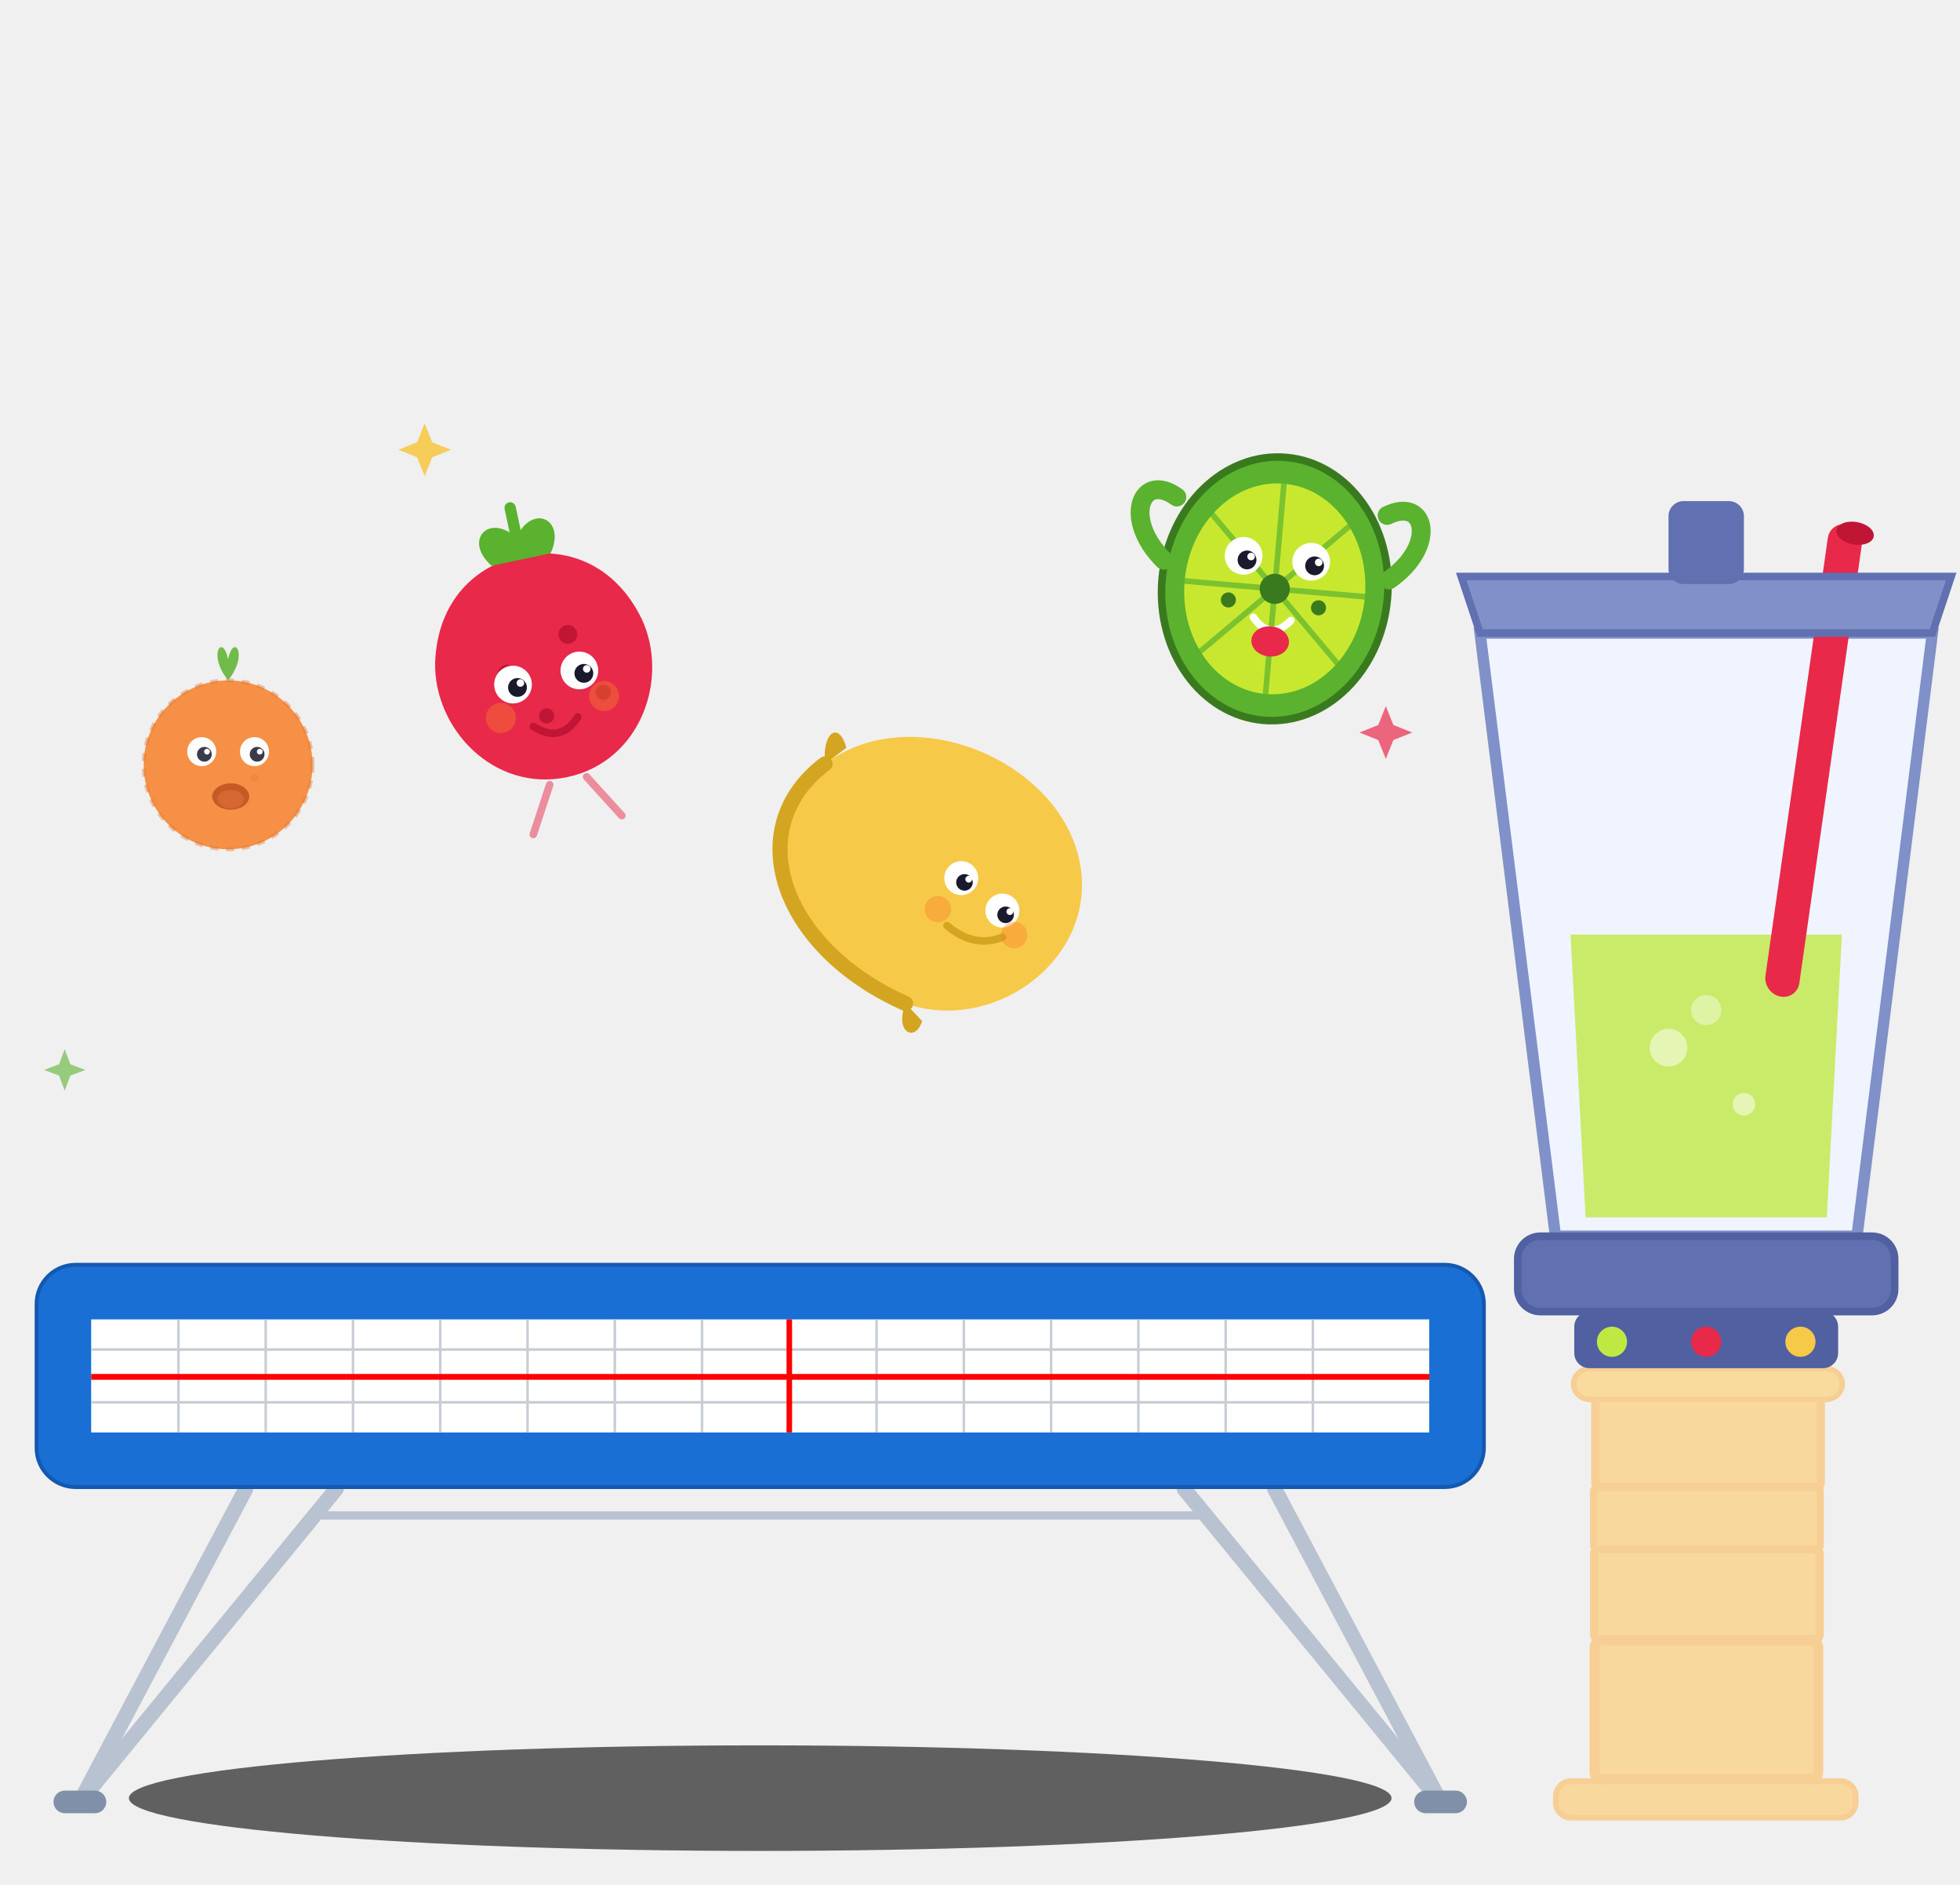
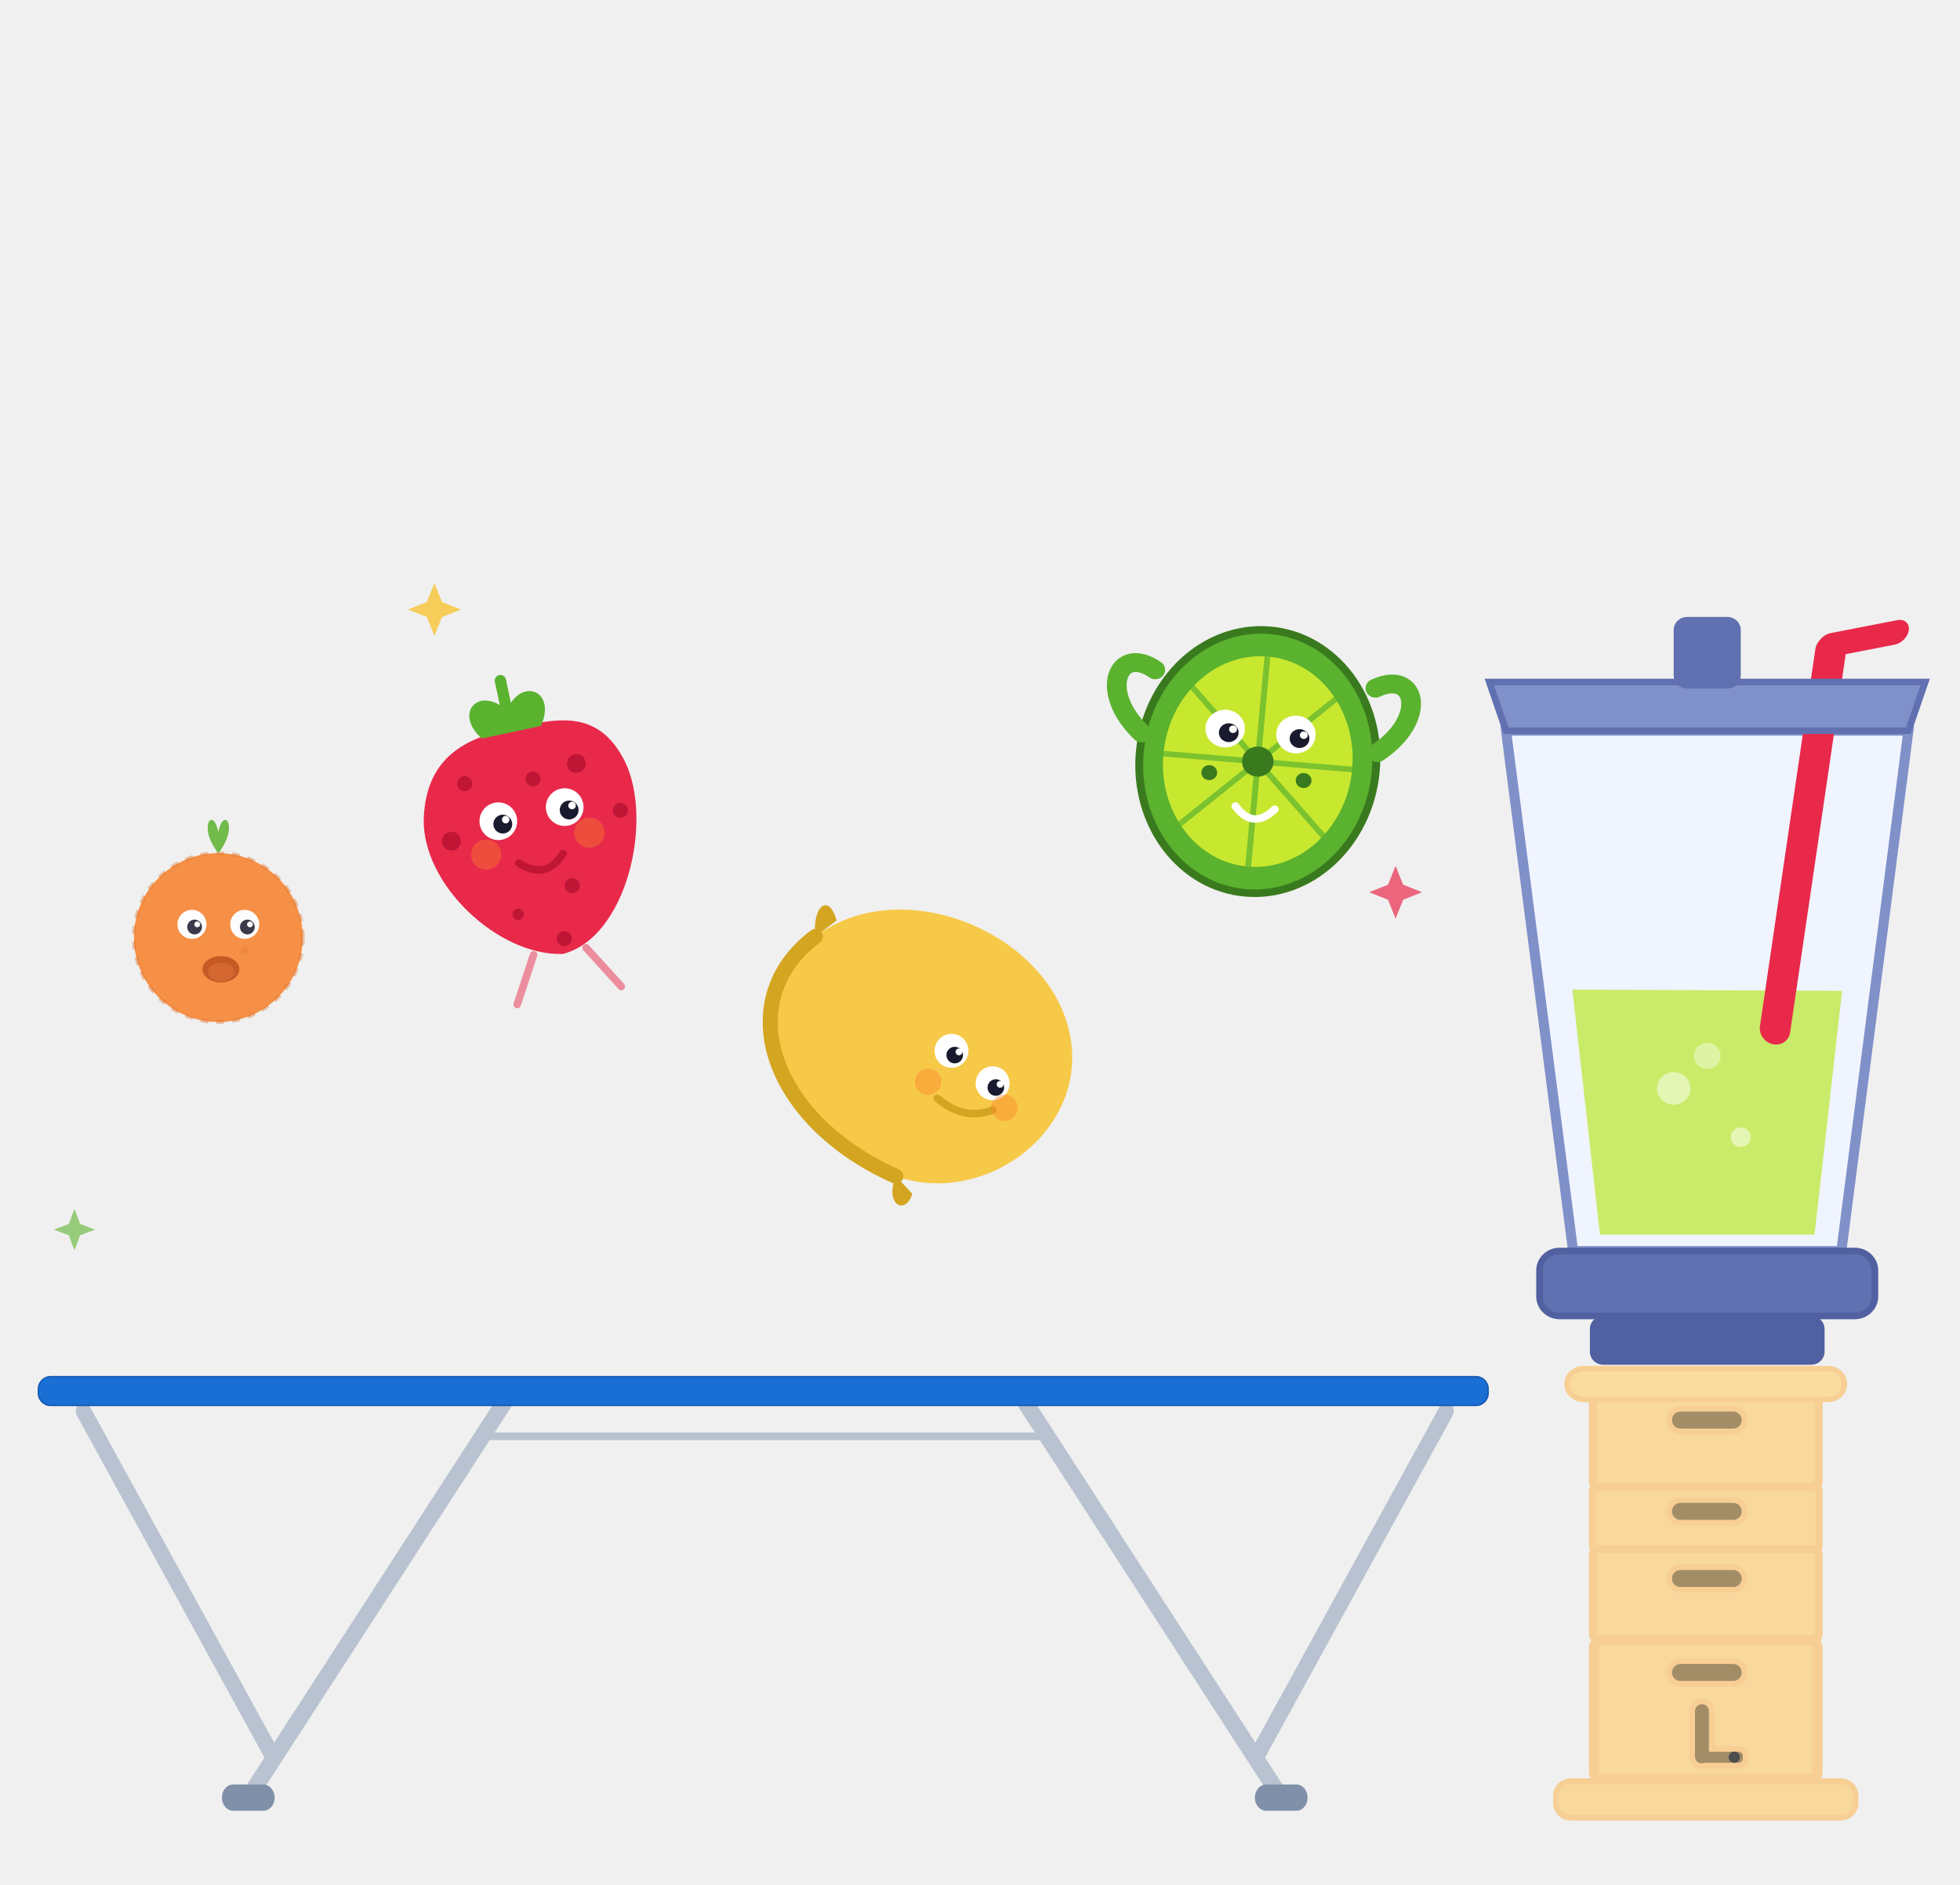
<svg xmlns="http://www.w3.org/2000/svg" viewBox="0 0 520 500" width="520" height="500" role="img" aria-label="Freche Früchte springen auf einem Wettkampftrampolin in einen Mixer" version="1.1" id="svg110">
  <defs id="defs14">
    <clipPath id="tuch-clip">
      <rect x="76" y="298" width="368" height="30" id="rect14" />
    </clipPath>
    <clipPath id="tuch-clip-4">
      <rect x="76" y="298" width="368" height="30" id="rect14-7" />
    </clipPath>
  </defs>
  <g id="g5" style="fill:#f9d89e;fill-opacity:1;stroke:#f7ce94;stroke-opacity:1">
    <rect style="fill:#f9d89e;fill-opacity:1;stroke:#f7ce94;stroke-width:1.5;stroke-dasharray:none;stroke-opacity:1" id="rect4" width="79.535" height="9.702" x="412.788" y="472.485" ry="4" />
-     <rect style="fill:#f9d89e;fill-opacity:1;stroke:#f7ce94;stroke-width:2.7;stroke-dasharray:none;stroke-opacity:1" id="rect4-8" width="59.304" height="36.722" x="423.064" y="435.188" ry="1.836" />
-     <rect style="fill:#f9d89e;fill-opacity:1;stroke:#f7ce94;stroke-width:2.186;stroke-dasharray:none;stroke-opacity:1" id="rect4-8-0" width="59.819" height="23.857" x="422.942" y="410.949" ry="1.193" />
-     <rect style="fill:#f9d89e;fill-opacity:1;stroke:#f7ce94;stroke-width:1.807;stroke-dasharray:none;stroke-opacity:1" id="rect4-8-5" width="60.198" height="16.195" x="422.752" y="394.654" ry="0.81" />
-     <rect style="fill:#f9d89e;fill-opacity:1;stroke:#f7ce94;stroke-width:2.186;stroke-dasharray:none;stroke-opacity:1" id="rect4-8-8" width="59.819" height="23.857" x="423.251" y="370.608" ry="1.193" />
-     <rect style="fill:#f9db9e;fill-opacity:1;stroke:#f7ce94;stroke-width:1.402;stroke-dasharray:none;stroke-opacity:1" id="rect4-8-1" width="71.3" height="8.232" x="417.479" y="363.018" ry="4.376" />
+     <rect style="fill:#f9d89e;fill-opacity:1;stroke:#f7ce94;stroke-width:2.7;stroke-dasharray:none;stroke-opacity:1" id="rect4-8" width="59.304" height="36.722" x="422.903" y="435.188" ry="1.836" />
+     <rect style="fill:#f9d89e;fill-opacity:1;stroke:#f7ce94;stroke-width:2.186;stroke-dasharray:none;stroke-opacity:1" id="rect4-8-0" width="59.819" height="23.857" x="422.646" y="410.949" ry="1.193" />
+     <rect style="fill:#f9d89e;fill-opacity:1;stroke:#f7ce94;stroke-width:1.807;stroke-dasharray:none;stroke-opacity:1" id="rect4-8-5" width="60.198" height="16.195" x="422.456" y="394.654" ry="0.81" />
+     <rect style="fill:#f9d89e;fill-opacity:1;stroke:#f7ce94;stroke-width:2.186;stroke-dasharray:none;stroke-opacity:1" id="rect4-8-8" width="59.819" height="23.857" x="422.646" y="370.608" ry="1.193" />
+     <rect style="fill:#f9db9e;fill-opacity:1;stroke:#f7ce94;stroke-width:1.422;stroke-dasharray:none;stroke-opacity:1" id="rect4-8-1" width="73.578" height="8.212" x="415.766" y="363.028" ry="4.365" />
+     <rect style="fill:#000000;fill-opacity:0.348;stroke:#f7ce94;stroke-width:1.5;stroke-dasharray:none;stroke-opacity:1" id="rect5" width="20" height="6" x="442.834" y="373.707" ry="3" />
+     <rect style="fill:#000000;fill-opacity:0.348;stroke:#f7ce94;stroke-width:1.5;stroke-dasharray:none;stroke-opacity:1" id="rect5-1" width="20" height="6" x="442.834" y="397.92" ry="3" />
+     <rect style="fill:#000000;fill-opacity:0.348;stroke:#f7ce94;stroke-width:1.5;stroke-dasharray:none;stroke-opacity:1" id="rect5-8" width="20" height="6" x="442.834" y="415.732" ry="3" />
+     <rect style="fill:#000000;fill-opacity:0.348;stroke:#f7ce94;stroke-width:1.5;stroke-dasharray:none;stroke-opacity:1" id="rect5-0" width="20" height="6" x="442.834" y="440.652" ry="3" />
+     <path id="rect6" style="fill:#000000;fill-opacity:0.348;stroke:#f7ce94;stroke-width:1.5;stroke-dasharray:none;stroke-opacity:1" d="m 451.537,451.316 c -1.44,0 -2.6,1.16 -2.6,2.6 v 11.992 c 0,0.454 0.115,0.879 0.318,1.25 0.203,0.547 0.658,0.97 1.227,1.127 0.322,0.142 0.679,0.221 1.055,0.221 0.312,0 0.608,-0.055 0.885,-0.154 h 8.875 c 1.017,0 1.836,-0.819 1.836,-1.836 v -0.725 c 0,-1.017 -0.819,-1.836 -1.836,-1.836 h -7.162 v -10.039 c 0,-1.44 -1.158,-2.6 -2.598,-2.6 z" />
+     <circle style="fill:#4f4e4e;fill-opacity:0.998;stroke:none;stroke-width:1.5;stroke-dasharray:none;stroke-opacity:1" id="path7" cy="466.129" cx="460.117" r="1.5" />
  </g>
-   <g transform="translate(372.6684,167.9255)" id="g53">
+   <g transform="matrix(0.8895817,0,0,0.8624504,381.7715,193.8472)" id="g53">
    <path d="M 20,0 H 140 L 120,160 H 40 Z" fill="#f0f4ff" stroke="#8090c8" stroke-width="3" id="path44" />
-     <path d="m 44,80 h 72 l -4,75 H 48 Z" fill="#c0e843" opacity="0.8" id="path46" />
+     <path d="M 39.778,79.616 120.222,80 112,155 H 48 Z" fill="#c0e843" opacity="0.8" id="path46" />
    <circle cx="70" cy="110" r="5" fill="#ffffff" opacity="0.5" id="circle46" />
    <circle cx="90" cy="125" r="3" fill="#ffffff" opacity="0.5" id="circle47" />
    <circle cx="80" cy="100" r="4" fill="#ffffff" opacity="0.4" id="circle48" />
    <rect x="107.875" y="-53.274" width="9.201" height="126.432" rx="4.6" fill="#e8294a" transform="matrix(0.9770034,0.2132236,-0.1410378,0.9900042,0,0)" id="rect48" style="stroke-width:1.271" />
-     <ellipse cx="106" cy="-28" rx="5" ry="3" fill="#c01535" transform="rotate(10,104,50)" id="ellipse48" />
+     <rect x="-0.756" y="-142.59" width="7.579" height="28.087" rx="3.963" fill="#e8294a" transform="matrix(0.1030808,-0.994673,-0.9805269,0.196385,0,0)" id="rect48-8" style="stroke-width:0.544" ry="3.917" />
    <path d="M 15,-15 H 145 L 140,0 H 20 Z" fill="#8090c8" stroke="#6070b0" stroke-width="2" id="path48" />
    <rect x="70" y="-35" width="20" height="22" rx="4" fill="#6070b0" id="rect49" />
    <rect x="30" y="160" width="100" height="20" rx="6" fill="#6070b0" stroke="#5060a0" stroke-width="2" id="rect50" />
    <rect x="45" y="180" width="70" height="15" rx="4" fill="#5060a0" id="rect51" />
-     <circle cx="55" cy="188" r="4" fill="#c0e843" id="circle51" />
-     <circle cx="80" cy="188" r="4" fill="#e8294a" id="circle52" />
-     <circle cx="105" cy="188" r="4" fill="#f7c948" id="circle53" />
  </g>
-   <g transform="rotate(-12,841.8054,-590.5093)" id="g68">
-     <path d="M 0,45 C -20,45 -32,25 -28,8 -24,-8 -12,-15 0,-15 12,-15 24,-8 28,8 32,25 20,45 0,45 Z" fill="#e8294a" id="path55" />
-     <circle cx="-10" cy="15" r="2.5" fill="#c01535" id="circle56" />
+   <g transform="rotate(-12,1058.467,-555.2637)" id="g68">
+     <path d="M 1.086,46.365 C -15.764,43.305 -31.521,20.654 -27.521,3.654 -23.521,-12.346 -12,-15 0,-15 c 12,0 23.931,-0.833 27.931,15.167 4,17 -9.497,45.573 -26.845,46.198 z" fill="#e8294a" id="path55" />
+     <circle cx="15.142" cy="-2.305" r="2.5" fill="#c01535" id="circle56" />
    <circle cx="8" cy="8" r="2.5" fill="#c01535" id="circle57" />
-     <circle cx="-2" cy="28" r="2" fill="#c01535" id="circle58" />
-     <circle cx="14" cy="25" r="2" fill="#c01535" id="circle59" />
+     <circle cx="-14.947" cy="-3.24" r="2" fill="#c01535" id="circle58" />
+     <circle cx="-8.276" cy="33.617" fill="#c01535" id="circle59" style="stroke-width:0.75" r="1.5" />
+     <circle cx="7.354" cy="29.162" r="2" fill="#c01535" id="circle59-3" />
+     <circle cx="2.348" cy="42.467" r="2" fill="#c01535" id="circle59-6" />
+     <circle cx="-21.56" cy="10.962" fill="#c01535" id="circle59-8" style="stroke-width:1.25" r="2.5" />
+     <circle cx="3.041" cy="-0.692" r="2" fill="#c01535" id="circle59-9" />
+     <circle cx="23.986" cy="12.283" r="2" fill="#c01535" id="circle59-7" />
    <path d="m -8,-14 c -6,-8 2,-14 8,-6 6,-8 14,-2 8,6" fill="#5ab22e" id="path59" />
    <line x1="0" y1="-20" x2="0" y2="-28" stroke="#5ab22e" stroke-width="3" stroke-linecap="round" id="line59" />
-     <circle cx="-9" cy="18" r="5" fill="#ffffff" id="circle60" />
-     <circle cx="9" cy="18" r="5" fill="#ffffff" id="circle61" />
-     <circle cx="-8" cy="19" r="2.5" fill="#1a1a2e" id="circle62" />
-     <circle cx="10" cy="19" r="2.5" fill="#1a1a2e" id="circle63" />
-     <circle cx="-7" cy="18" r="1" fill="#ffffff" id="circle64" />
-     <circle cx="11" cy="18" r="1" fill="#ffffff" id="circle65" />
-     <path d="m -6,30 q 6,6 12,0" stroke="#c01535" stroke-width="2" fill="none" stroke-linecap="round" id="path65" />
-     <circle cx="-14" cy="26" r="4" fill="#f77f28" opacity="0.4" id="circle66" />
-     <circle cx="14" cy="26" r="4" fill="#f77f28" opacity="0.4" id="circle67" />
-     <line x1="-5" y1="46" x2="-12" y2="58" stroke="#e8294a" stroke-width="2" stroke-linecap="round" opacity="0.5" id="line67" />
-     <line x1="5" y1="46" x2="12" y2="58" stroke="#e8294a" stroke-width="2" stroke-linecap="round" opacity="0.5" id="line68" />
+     <circle cx="-8.287" cy="8.367" r="5" fill="#ffffff" id="circle60" />
+     <circle cx="9.713" cy="8.367" r="5" fill="#ffffff" id="circle61" />
+     <circle cx="-7.287" cy="9.367" r="2.5" fill="#1a1a2e" id="circle62" />
+     <circle cx="10.713" cy="9.367" r="2.5" fill="#1a1a2e" id="circle63" />
+     <circle cx="-6.287" cy="8.367" r="1" fill="#ffffff" id="circle64" />
+     <circle cx="11.713" cy="8.367" r="1" fill="#ffffff" id="circle65" />
+     <path d="m -5.287,20.367 q 6,6 12,0" stroke="#c01535" stroke-width="2" fill="none" stroke-linecap="round" id="path65" />
+     <circle cx="-13.287" cy="16.367" r="4" fill="#f77f28" opacity="0.4" id="circle66" />
+     <circle cx="14.713" cy="16.367" r="4" fill="#f77f28" opacity="0.4" id="circle67" />
+     <line x1="-6.502" y1="44.971" x2="-13.502" y2="56.971" stroke="#e8294a" stroke-width="2" stroke-linecap="round" opacity="0.5" id="line67" />
+     <line x1="7.505" y1="46.039" x2="14.505" y2="58.039" stroke="#e8294a" stroke-width="2" stroke-linecap="round" opacity="0.5" id="line68" />
  </g>
-   <g transform="rotate(8,-1783.345,1851.028)" id="g78">
+   <g transform="rotate(8,-2112.246,1855.392)" id="g78">
    <path d="M 0,0 C -35,-10 -50,-40 -30,-60 -10,-80 30,-70 40,-45 50,-20 25,5 0,0 Z" fill="#f7c948" id="path68" />
    <path d="M 0,0 C -35,-10 -50,-40 -30,-60" stroke="#d4a520" stroke-width="4" fill="none" stroke-linecap="round" id="path69" />
    <path d="m -30,-60 c -2,-8 2,-12 5,-5" fill="#d4a520" id="path70" />
    <path d="M 0,0 C -2,8 4,10 5,4" fill="#d4a520" id="path71" />
    <circle cx="10" cy="-35" r="4.5" fill="#ffffff" id="circle71" />
    <circle cx="22" cy="-28" r="4.5" fill="#ffffff" id="circle72" />
    <circle cx="11" cy="-34" r="2.2" fill="#1a1a2e" id="circle73" />
    <circle cx="23" cy="-27" r="2.2" fill="#1a1a2e" id="circle74" />
    <circle cx="12" cy="-35" r="0.9" fill="#ffffff" id="circle75" />
    <circle cx="24" cy="-28" r="0.9" fill="#ffffff" id="circle76" />
    <path d="m 8,-22 q 8,5 15,1" stroke="#d4a520" stroke-width="2" fill="none" stroke-linecap="round" id="path76" />
    <circle cx="5" cy="-26" r="3.5" fill="#f77f28" opacity="0.4" id="circle77" />
    <circle cx="26" cy="-22" r="3.5" fill="#f77f28" opacity="0.4" id="circle78" />
  </g>
-   <g transform="rotate(5,-1619.724,3951.153)" id="g94">
+   <g transform="matrix(1.043066,0.08706433,-0.09125647,0.9951498,333.7014,202.0202)" id="g94">
    <ellipse cx="0" cy="0" rx="30" ry="35" fill="#5ab22e" id="ellipse78" />
    <ellipse cx="0" cy="0" rx="24" ry="28" fill="#c8e830" id="ellipse79" />
    <g stroke="#5ab22e" stroke-width="1.5" opacity="0.7" id="g82">
      <line x1="0" y1="-28" x2="0" y2="28" id="line79" />
      <line x1="-28" y1="0" x2="28" y2="0" id="line80" />
      <line x1="-20" y1="-20" x2="20" y2="20" id="line81" />
      <line x1="20" y1="-20" x2="-20" y2="20" id="line82" />
    </g>
    <circle cx="0" cy="0" r="4" fill="#3a7a1e" id="circle82" />
    <circle cx="-8" cy="-6" r="2.5" fill="#3a7a1e" id="circle83" />
    <circle cx="8" cy="-6" r="2.5" fill="#3a7a1e" id="circle84" />
    <circle cx="-12" cy="4" r="2" fill="#3a7a1e" id="circle85" />
    <circle cx="12" cy="4" r="2" fill="#3a7a1e" id="circle86" />
    <circle cx="-9" cy="-8" r="5" fill="#ffffff" id="circle87" />
    <circle cx="9" cy="-8" r="5" fill="#ffffff" id="circle88" />
    <circle cx="-8" cy="-7" r="2.5" fill="#1a1a2e" id="circle89" />
    <circle cx="10" cy="-7" r="2.5" fill="#1a1a2e" id="circle90" />
    <circle cx="-7" cy="-8" r="1" fill="#ffffff" id="circle91" />
    <circle cx="11" cy="-8" r="1" fill="#ffffff" id="circle92" />
-     <path d="M -5,8 Q 0,14 5,8" stroke="#ffffff" stroke-width="2" fill="none" stroke-linecap="round" id="path92" />
-     <ellipse cx="0" cy="14" rx="5" ry="4" fill="#e8294a" id="ellipse92" />
+     <path d="m -4.627,12.258 q 5,6 10,-2.3e-5" stroke="#ffffff" stroke-width="2" fill="none" stroke-linecap="round" id="path92" />
    <ellipse cx="0" cy="0" rx="30" ry="35" fill="none" stroke="#3a7a1e" stroke-width="2" id="ellipse93" />
    <path d="m -30,-5 c -12,-10 -8,-23 2,-17" stroke="#5ab22e" stroke-width="5" fill="none" stroke-linecap="round" id="path93" />
    <path d="m 30,-5 c 12,-10 8,-23 -2,-17" stroke="#5ab22e" stroke-width="5" fill="none" stroke-linecap="round" id="path94" />
  </g>
-   <g transform="matrix(0.7,0,0,0.7,60.51897,202.8899)" opacity="0.85" id="g105">
+   <g transform="matrix(0.7,0,0,0.7,57.92558,248.7065)" opacity="0.85" id="g105">
    <circle cx="0" cy="0" r="32" fill="#f77f28" id="circle94" />
    <circle cx="0" cy="0" r="32" fill="none" stroke="#d96010" stroke-width="1.5" stroke-dasharray="3, 3" opacity="0.4" id="circle95" />
    <circle cx="-8" cy="-8" r="2" fill="#d96010" opacity="0.3" id="circle96" />
    <circle cx="10" cy="5" r="1.5" fill="#d96010" opacity="0.3" id="circle97" />
    <circle cx="-5" cy="12" r="1.5" fill="#d96010" opacity="0.3" id="circle98" />
    <path d="m 0,-32 c -8,-10 -2,-18 0,-8 2,-10 8,-2 0,8" fill="#5ab22e" id="path98" />
    <circle cx="-10" cy="-5" r="5.5" fill="#ffffff" id="circle99" />
    <circle cx="10" cy="-5" r="5.5" fill="#ffffff" id="circle100" />
    <circle cx="-9" cy="-4" r="2.8" fill="#1a1a2e" id="circle101" />
    <circle cx="11" cy="-4" r="2.8" fill="#1a1a2e" id="circle102" />
    <circle cx="-8" cy="-5" r="1.1" fill="#ffffff" id="circle103" />
    <circle cx="12" cy="-5" r="1.1" fill="#ffffff" id="circle104" />
    <ellipse cx="1" cy="12" rx="7" ry="5" fill="#c04000" id="ellipse104" />
    <ellipse cx="1" cy="13" rx="5" ry="3.5" fill="#d05010" id="ellipse105" />
  </g>
-   <g fill="#f7c948" id="g109" transform="translate(-54.33573,52.31819)">
+   <g fill="#f7c948" id="g109" transform="translate(-51.74234,94.67695)">
    <path d="m 165,65 2,-5 2,5 5,2 -5,2 -2,5 -2,-5 -5,-2 z" opacity="0.9" id="path107" />
    <path d="m 420,140 2,-5 2,5 5,2 -5,2 -2,5 -2,-5 -5,-2 z" opacity="0.7" fill="#e8294a" id="path108" />
    <path d="m 70,230 1.5,-4 1.5,4 4,1.5 -4,1.5 -1.5,4 -1.5,-4 -4,-1.5 z" opacity="0.6" fill="#5ab22e" id="path109" />
  </g>
  <g id="g4" transform="translate(-55.80947,119.9904)">
-     <ellipse cx="257.5" cy="357" rx="167.5" ry="14" fill="rgba(0,0,0,0.10)" id="ellipse1" style="fill:#000000;fill-opacity:0.6;stroke:none;stroke-width:0.952" />
-     <g id="g3">
-       <g id="g1" transform="translate(31,-72)">
-         <line x1="90" y1="347" x2="46" y2="430" id="line1" style="fill:none;stroke:#b8c2d0;stroke-width:4;stroke-linecap:round" />
-         <line x1="114" y1="347" x2="46" y2="430" id="line4" style="fill:none;stroke:#b8c2d0;stroke-width:4;stroke-linecap:round" />
+     <g id="g3" transform="matrix(0.9993934,0,0,1.16245,0.1569304,-58.40011)">
+       <g id="g1" transform="translate(75.59629,-72.76747)">
+         <line x1="2.213" y1="341.777" x2="52.741" y2="420.973" id="line1" style="fill:none;stroke:#b8c2d0;stroke-width:4;stroke-linecap:round" />
+         <line x1="113.913" y1="339.875" x2="46.087" y2="429.913" id="line4" style="fill:none;stroke:#b8c2d0;stroke-width:4.161;stroke-linecap:round" />
        <rect x="39" y="427" width="14" height="6" rx="3" fill="#8090a8" id="rect10" />
      </g>
-       <g id="g2" transform="translate(-20,-72)">
-         <line x1="414" y1="347" x2="458" y2="430" id="line6" style="fill:none;stroke:#b8c2d0;stroke-width:4;stroke-linecap:round" />
-         <line x1="390" y1="347" x2="458" y2="430" id="line7" style="fill:none;stroke:#b8c2d0;stroke-width:4;stroke-linecap:round" />
-         <rect x="451" y="427" width="14" height="6" rx="3" fill="#8090a8" id="rect13" />
+       <g id="g1-6" transform="matrix(-1,0,0,1,441.8095,-72.76747)">
+         <line x1="2.213" y1="341.777" x2="52.741" y2="420.973" id="line1-0" style="fill:none;stroke:#b8c2d0;stroke-width:4;stroke-linecap:round" />
+         <line x1="113.913" y1="339.875" x2="46.087" y2="429.913" id="line4-3" style="fill:none;stroke:#b8c2d0;stroke-width:4.161;stroke-linecap:round" />
+         <rect x="39" y="427" width="14" height="6" rx="3" fill="#8090a8" id="rect10-2" />
      </g>
-       <line x1="139.098" y1="282.001" x2="374.902" y2="282.001" stroke="#98a2b0" stroke-width="2.198" stroke-linecap="round" id="line13" style="stroke:#b8c2d0;stroke-opacity:1" />
+       <line x1="184.686" y1="274.787" x2="333.947" y2="274.787" stroke="#98a2b0" stroke-width="1.749" stroke-linecap="round" id="line13" style="stroke:#b8c2d0;stroke-opacity:1" />
    </g>
-     <rect style="fill:#1a6fd4;fill-opacity:1;stroke:#1458b0;stroke-width:1.019;stroke-opacity:1" id="rect110" width="383.981" height="58.981" x="65.51" y="215.51" ry="10.396" />
-     <g stroke="#c8cdd6" stroke-width="0.7" clip-path="url(#tuch-clip)" id="g31" transform="matrix(0.9646739,0,0,1,6.684783,-68)" style="fill:none;fill-opacity:1">
-       <rect style="fill:#ffffff;fill-opacity:1;stroke:none;stroke-width:1.02" id="rect1" width="368" height="30" x="76" y="298" />
-       <line x1="100" y1="298" x2="100" y2="328" id="line15" style="fill:none;fill-opacity:1" />
-       <line x1="124" y1="298" x2="124" y2="328" id="line16" style="fill:none;fill-opacity:1" />
-       <line x1="148" y1="298" x2="148" y2="328" id="line17" style="fill:none;fill-opacity:1" />
-       <line x1="172" y1="298" x2="172" y2="328" id="line18" style="fill:none;fill-opacity:1" />
-       <line x1="196" y1="298" x2="196" y2="328" id="line19" style="fill:none;fill-opacity:1" />
-       <line x1="220" y1="298" x2="220" y2="328" id="line20" style="fill:none;fill-opacity:1" />
-       <line x1="244" y1="298" x2="244" y2="328" id="line21" style="fill:none;fill-opacity:1" />
-       <line x1="292" y1="298" x2="292" y2="328" id="line23" style="fill:none;fill-opacity:1" />
-       <line x1="316" y1="298" x2="316" y2="328" id="line24" style="fill:none;fill-opacity:1" />
-       <line x1="340" y1="298" x2="340" y2="328" id="line25" style="fill:none;fill-opacity:1" />
-       <line x1="364" y1="298" x2="364" y2="328" id="line26" style="fill:none;fill-opacity:1" />
-       <line x1="388" y1="298" x2="388" y2="328" id="line27" style="fill:none;fill-opacity:1" />
-       <line x1="412" y1="298" x2="412" y2="328" id="line28" style="fill:none;fill-opacity:1" />
-       <line x1="76" y1="306" x2="444" y2="306" id="line29" style="fill:none;fill-opacity:1" />
-       <line x1="76" y1="320" x2="444" y2="320" id="line31" style="fill:none;fill-opacity:1" />
-       <line x1="76" y1="313.25" x2="444" y2="313.25" id="line30" style="fill:none;fill-opacity:1;stroke:#ff0000;stroke-width:1.527;stroke-dasharray:none;stroke-opacity:1" />
-       <line x1="268" y1="298" x2="268" y2="328" id="line22" style="fill:none;fill-opacity:1;stroke:#ff0000;stroke-width:1.527;stroke-dasharray:none;stroke-opacity:1" />
-     </g>
+     <rect style="fill:#1a6fd4;fill-opacity:1;stroke:#1458b0;stroke-width:0.367;stroke-opacity:1" id="rect110" width="384.633" height="7.633" x="65.993" y="245.193" ry="3.24" />
  </g>
</svg>
